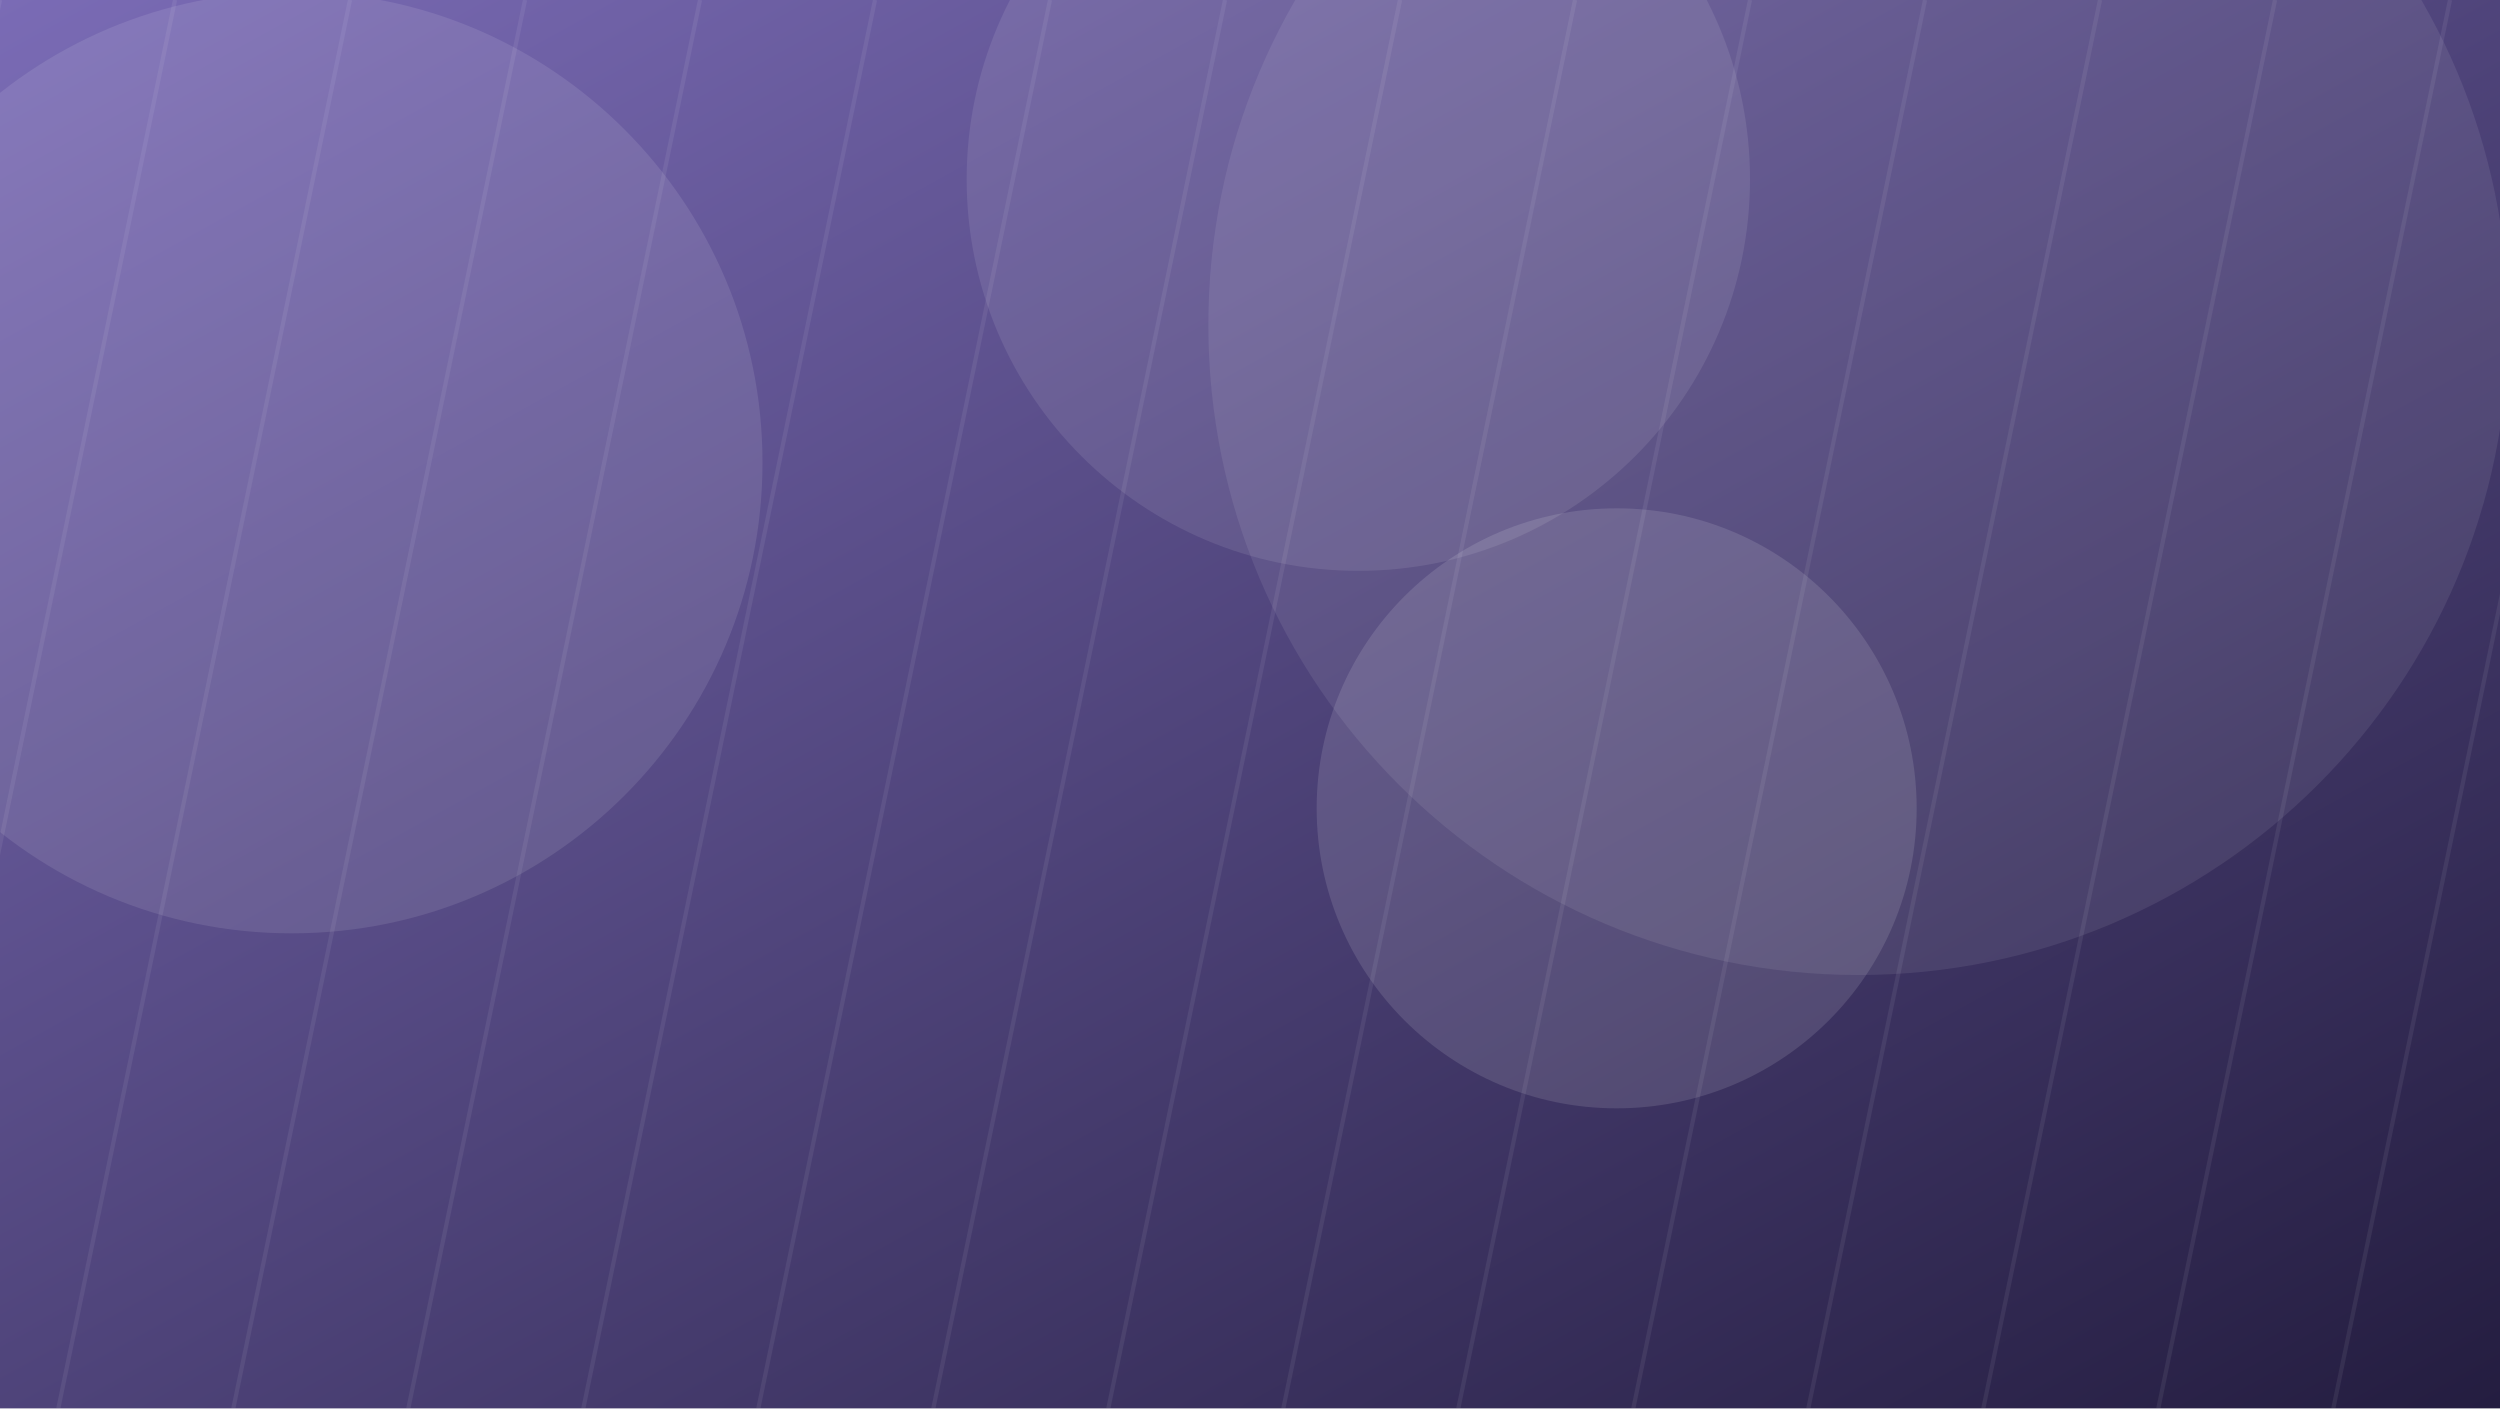
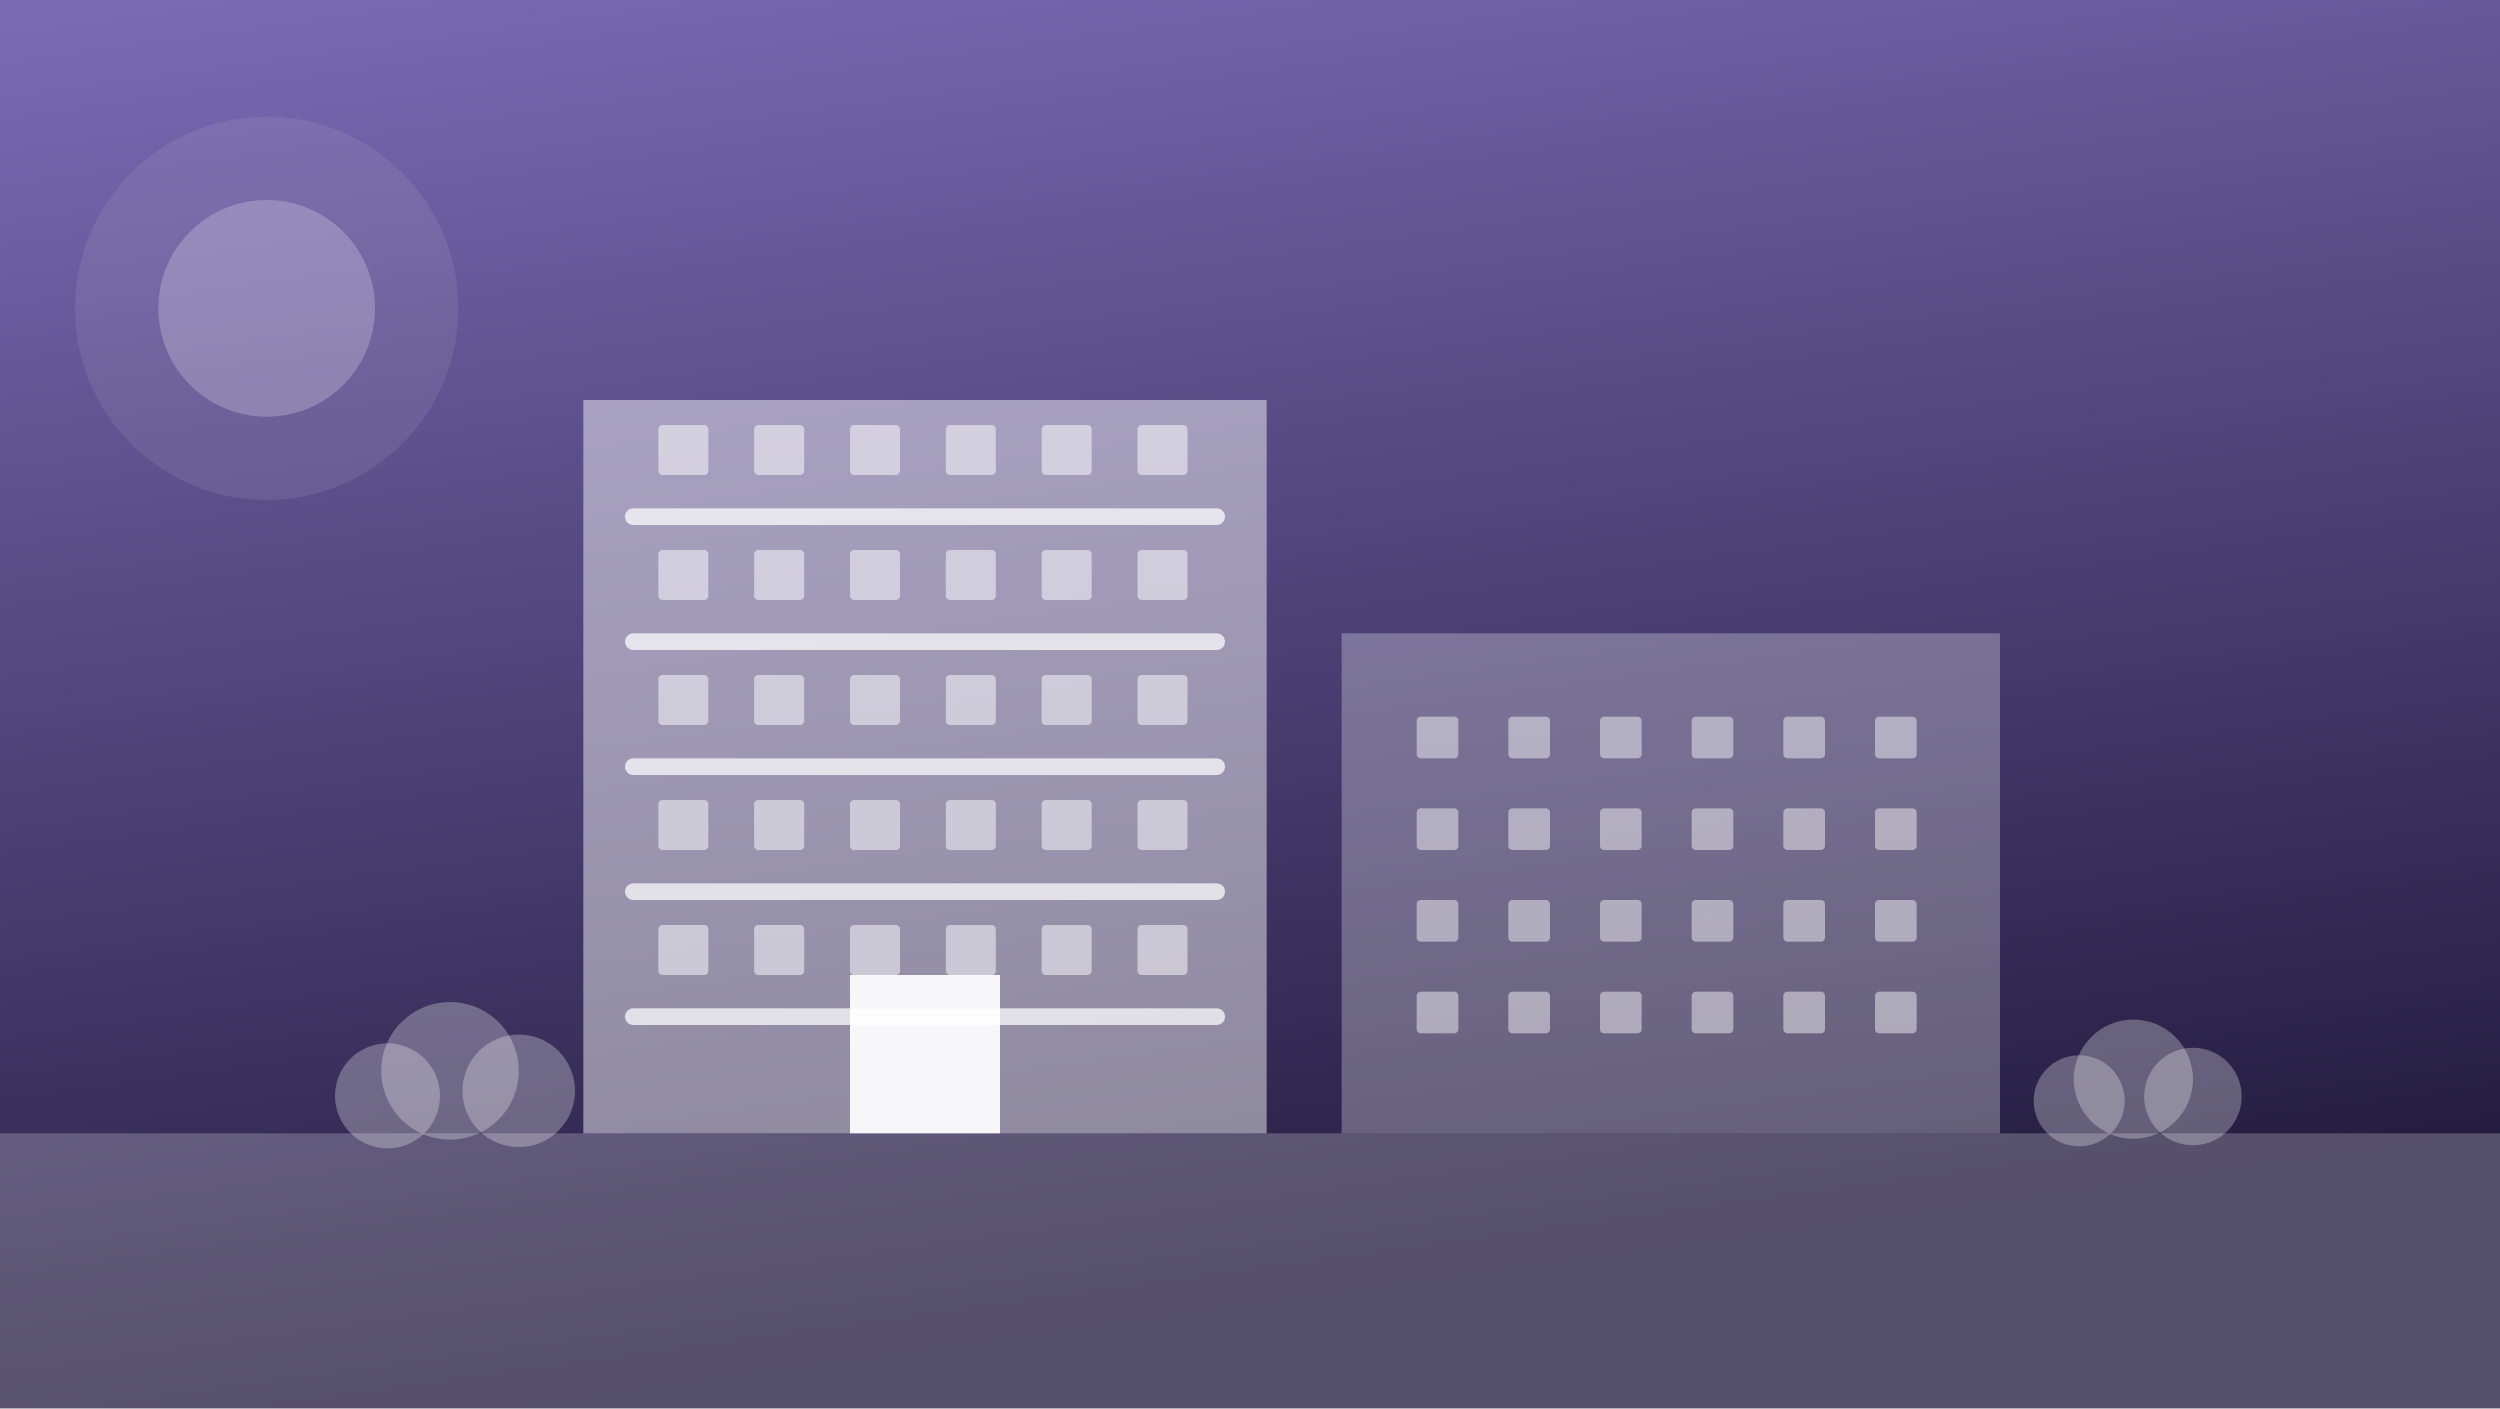
<svg xmlns="http://www.w3.org/2000/svg" viewBox="0 0 600 338" width="600" height="338" role="img" aria-hidden="true">
  <defs>
-     <linearGradient id="g" x1="0" y1="0" x2="1" y2="1">
+     <linearGradient id="bg" x1="0" y1="0" x2=".25" y2="1">
      <stop offset="0" stop-color="#7a6bb5" />
      <stop offset="1" stop-color="#241d40" />
    </linearGradient>
-     <clipPath id="c">
+     <clipPath id="cp">
      <rect width="600" height="338" />
    </clipPath>
  </defs>
-   <g clip-path="url(#c)">
-     <rect width="600" height="338" fill="url(#g)" />
-     <line x1="0" y1="0" x2="-70" y2="338" stroke="#fff" stroke-opacity=".07" stroke-width="1" />
-     <line x1="42" y1="0" x2="-28" y2="338" stroke="#fff" stroke-opacity=".07" stroke-width="1" />
-     <line x1="84" y1="0" x2="14" y2="338" stroke="#fff" stroke-opacity=".07" stroke-width="1" />
-     <line x1="126" y1="0" x2="56" y2="338" stroke="#fff" stroke-opacity=".07" stroke-width="1" />
-     <line x1="168" y1="0" x2="98" y2="338" stroke="#fff" stroke-opacity=".07" stroke-width="1" />
-     <line x1="210" y1="0" x2="140" y2="338" stroke="#fff" stroke-opacity=".07" stroke-width="1" />
-     <line x1="252" y1="0" x2="182" y2="338" stroke="#fff" stroke-opacity=".07" stroke-width="1" />
-     <line x1="294" y1="0" x2="224" y2="338" stroke="#fff" stroke-opacity=".07" stroke-width="1" />
-     <line x1="336" y1="0" x2="266" y2="338" stroke="#fff" stroke-opacity=".07" stroke-width="1" />
-     <line x1="378" y1="0" x2="308" y2="338" stroke="#fff" stroke-opacity=".07" stroke-width="1" />
-     <line x1="420" y1="0" x2="350" y2="338" stroke="#fff" stroke-opacity=".07" stroke-width="1" />
-     <line x1="462" y1="0" x2="392" y2="338" stroke="#fff" stroke-opacity=".07" stroke-width="1" />
-     <line x1="504" y1="0" x2="434" y2="338" stroke="#fff" stroke-opacity=".07" stroke-width="1" />
-     <line x1="546" y1="0" x2="476" y2="338" stroke="#fff" stroke-opacity=".07" stroke-width="1" />
-     <line x1="588" y1="0" x2="518" y2="338" stroke="#fff" stroke-opacity=".07" stroke-width="1" />
-     <line x1="630" y1="0" x2="560" y2="338" stroke="#fff" stroke-opacity=".07" stroke-width="1" />
-     <line x1="672" y1="0" x2="602" y2="338" stroke="#fff" stroke-opacity=".07" stroke-width="1" />
-     <line x1="714" y1="0" x2="644" y2="338" stroke="#fff" stroke-opacity=".07" stroke-width="1" />
-     <line x1="756" y1="0" x2="686" y2="338" stroke="#fff" stroke-opacity=".07" stroke-width="1" />
-     <circle cx="446" cy="78" r="156" fill="#fff" opacity="0.08" />
-     <circle cx="388" cy="194" r="72" fill="#fff" opacity="0.12" />
-     <circle cx="326" cy="43" r="94" fill="#fff" opacity="0.09" />
-     <circle cx="70" cy="111" r="113" fill="#fff" opacity="0.10" />
+   <g clip-path="url(#cp)">
+     <rect width="600" height="338" fill="url(#bg)" />
+     <circle cx="64" cy="74" r="26" fill="#fff" fill-opacity=".22" />
+     <circle cx="64" cy="74" r="46" fill="#fff" fill-opacity=".08" />
+     <rect x="322" y="152" width="158" height="120" rx="0" fill="#fff" fill-opacity=".28" />
+     <rect x="340" y="172" width="10" height="10" rx="1" fill="#fff" fill-opacity=".45" />
+     <rect x="340" y="194" width="10" height="10" rx="1" fill="#fff" fill-opacity=".45" />
+     <rect x="340" y="216" width="10" height="10" rx="1" fill="#fff" fill-opacity=".45" />
+     <rect x="340" y="238" width="10" height="10" rx="1" fill="#fff" fill-opacity=".45" />
+     <rect x="362" y="172" width="10" height="10" rx="1" fill="#fff" fill-opacity=".45" />
+     <rect x="362" y="194" width="10" height="10" rx="1" fill="#fff" fill-opacity=".45" />
+     <rect x="362" y="216" width="10" height="10" rx="1" fill="#fff" fill-opacity=".45" />
+     <rect x="362" y="238" width="10" height="10" rx="1" fill="#fff" fill-opacity=".45" />
+     <rect x="384" y="172" width="10" height="10" rx="1" fill="#fff" fill-opacity=".45" />
+     <rect x="384" y="194" width="10" height="10" rx="1" fill="#fff" fill-opacity=".45" />
+     <rect x="384" y="216" width="10" height="10" rx="1" fill="#fff" fill-opacity=".45" />
+     <rect x="384" y="238" width="10" height="10" rx="1" fill="#fff" fill-opacity=".45" />
+     <rect x="406" y="172" width="10" height="10" rx="1" fill="#fff" fill-opacity=".45" />
+     <rect x="406" y="194" width="10" height="10" rx="1" fill="#fff" fill-opacity=".45" />
+     <rect x="406" y="216" width="10" height="10" rx="1" fill="#fff" fill-opacity=".45" />
+     <rect x="406" y="238" width="10" height="10" rx="1" fill="#fff" fill-opacity=".45" />
+     <rect x="428" y="172" width="10" height="10" rx="1" fill="#fff" fill-opacity=".45" />
+     <rect x="428" y="194" width="10" height="10" rx="1" fill="#fff" fill-opacity=".45" />
+     <rect x="428" y="216" width="10" height="10" rx="1" fill="#fff" fill-opacity=".45" />
+     <rect x="428" y="238" width="10" height="10" rx="1" fill="#fff" fill-opacity=".45" />
+     <rect x="450" y="172" width="10" height="10" rx="1" fill="#fff" fill-opacity=".45" />
+     <rect x="450" y="194" width="10" height="10" rx="1" fill="#fff" fill-opacity=".45" />
+     <rect x="450" y="216" width="10" height="10" rx="1" fill="#fff" fill-opacity=".45" />
+     <rect x="450" y="238" width="10" height="10" rx="1" fill="#fff" fill-opacity=".45" />
+     <rect x="140" y="96" width="164" height="176" rx="0" fill="#fff" fill-opacity=".46" />
+     <rect x="150" y="122" width="144" height="4" rx="2" fill="#fff" fill-opacity=".72" />
+     <rect x="158" y="102" width="12" height="12" rx="1" fill="#fff" fill-opacity=".5" />
+     <rect x="181" y="102" width="12" height="12" rx="1" fill="#fff" fill-opacity=".5" />
+     <rect x="204" y="102" width="12" height="12" rx="1" fill="#fff" fill-opacity=".5" />
+     <rect x="227" y="102" width="12" height="12" rx="1" fill="#fff" fill-opacity=".5" />
+     <rect x="250" y="102" width="12" height="12" rx="1" fill="#fff" fill-opacity=".5" />
+     <rect x="273" y="102" width="12" height="12" rx="1" fill="#fff" fill-opacity=".5" />
+     <rect x="150" y="152" width="144" height="4" rx="2" fill="#fff" fill-opacity=".72" />
+     <rect x="158" y="132" width="12" height="12" rx="1" fill="#fff" fill-opacity=".5" />
+     <rect x="181" y="132" width="12" height="12" rx="1" fill="#fff" fill-opacity=".5" />
+     <rect x="204" y="132" width="12" height="12" rx="1" fill="#fff" fill-opacity=".5" />
+     <rect x="227" y="132" width="12" height="12" rx="1" fill="#fff" fill-opacity=".5" />
+     <rect x="250" y="132" width="12" height="12" rx="1" fill="#fff" fill-opacity=".5" />
+     <rect x="273" y="132" width="12" height="12" rx="1" fill="#fff" fill-opacity=".5" />
+     <rect x="150" y="182" width="144" height="4" rx="2" fill="#fff" fill-opacity=".72" />
+     <rect x="158" y="162" width="12" height="12" rx="1" fill="#fff" fill-opacity=".5" />
+     <rect x="181" y="162" width="12" height="12" rx="1" fill="#fff" fill-opacity=".5" />
+     <rect x="204" y="162" width="12" height="12" rx="1" fill="#fff" fill-opacity=".5" />
+     <rect x="227" y="162" width="12" height="12" rx="1" fill="#fff" fill-opacity=".5" />
+     <rect x="250" y="162" width="12" height="12" rx="1" fill="#fff" fill-opacity=".5" />
+     <rect x="273" y="162" width="12" height="12" rx="1" fill="#fff" fill-opacity=".5" />
+     <rect x="150" y="212" width="144" height="4" rx="2" fill="#fff" fill-opacity=".72" />
+     <rect x="158" y="192" width="12" height="12" rx="1" fill="#fff" fill-opacity=".5" />
+     <rect x="181" y="192" width="12" height="12" rx="1" fill="#fff" fill-opacity=".5" />
+     <rect x="204" y="192" width="12" height="12" rx="1" fill="#fff" fill-opacity=".5" />
+     <rect x="227" y="192" width="12" height="12" rx="1" fill="#fff" fill-opacity=".5" />
+     <rect x="250" y="192" width="12" height="12" rx="1" fill="#fff" fill-opacity=".5" />
+     <rect x="273" y="192" width="12" height="12" rx="1" fill="#fff" fill-opacity=".5" />
+     <rect x="150" y="242" width="144" height="4" rx="2" fill="#fff" fill-opacity=".72" />
+     <rect x="158" y="222" width="12" height="12" rx="1" fill="#fff" fill-opacity=".5" />
+     <rect x="181" y="222" width="12" height="12" rx="1" fill="#fff" fill-opacity=".5" />
+     <rect x="204" y="222" width="12" height="12" rx="1" fill="#fff" fill-opacity=".5" />
+     <rect x="227" y="222" width="12" height="12" rx="1" fill="#fff" fill-opacity=".5" />
+     <rect x="250" y="222" width="12" height="12" rx="1" fill="#fff" fill-opacity=".5" />
+     <rect x="273" y="222" width="12" height="12" rx="1" fill="#fff" fill-opacity=".5" />
+     <path d="M204 272 L204 234 L240 234 L240 272 Z" fill="#fff" fill-opacity=".92" />
+     <circle cx="108" cy="257.0" r="16.5" fill="#fff" fill-opacity=".28" />
+     <circle cx="93.0" cy="263.0" r="12.6" fill="#fff" fill-opacity=".28" />
+     <circle cx="124.5" cy="261.8" r="13.5" fill="#fff" fill-opacity=".28" />
+     <circle cx="512" cy="259.0" r="14.3" fill="#fff" fill-opacity=".28" />
+     <circle cx="499.0" cy="264.2" r="10.92" fill="#fff" fill-opacity=".28" />
+     <circle cx="526.3" cy="263.16" r="11.7" fill="#fff" fill-opacity=".28" />
+     <rect x="0" y="272" width="600" height="66" rx="0" fill="#fff" fill-opacity=".22" />
  </g>
</svg>
